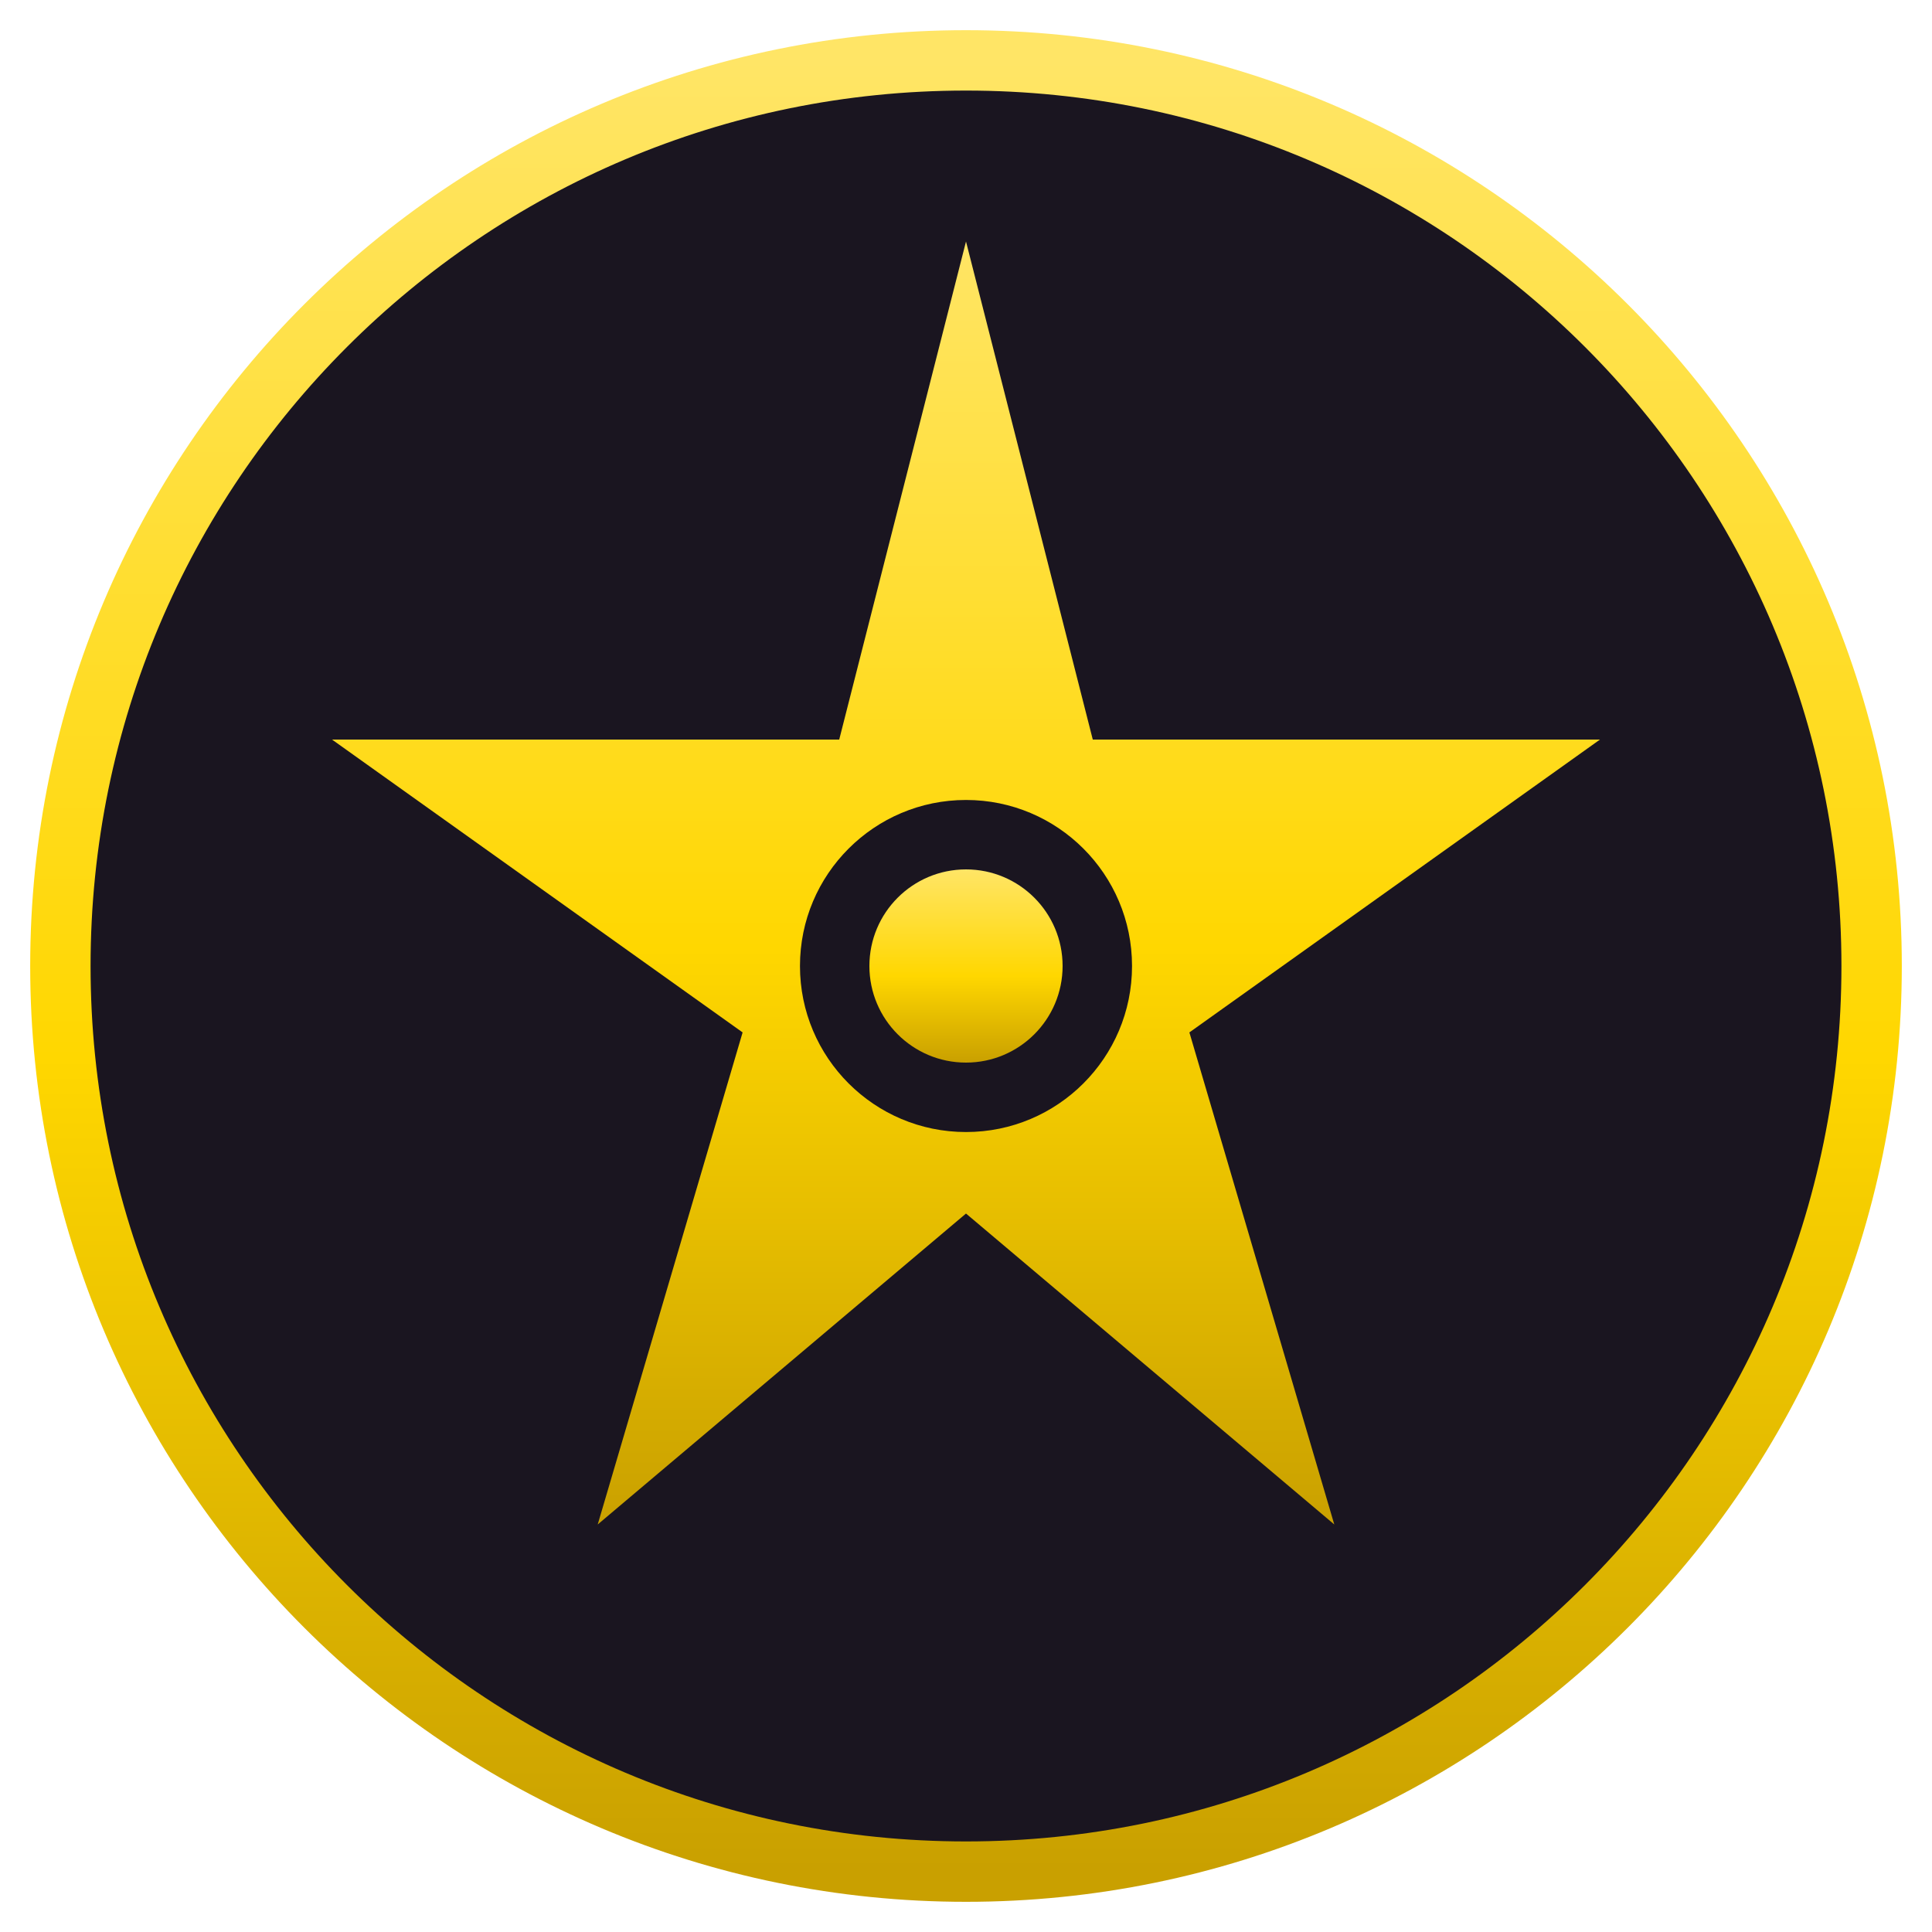
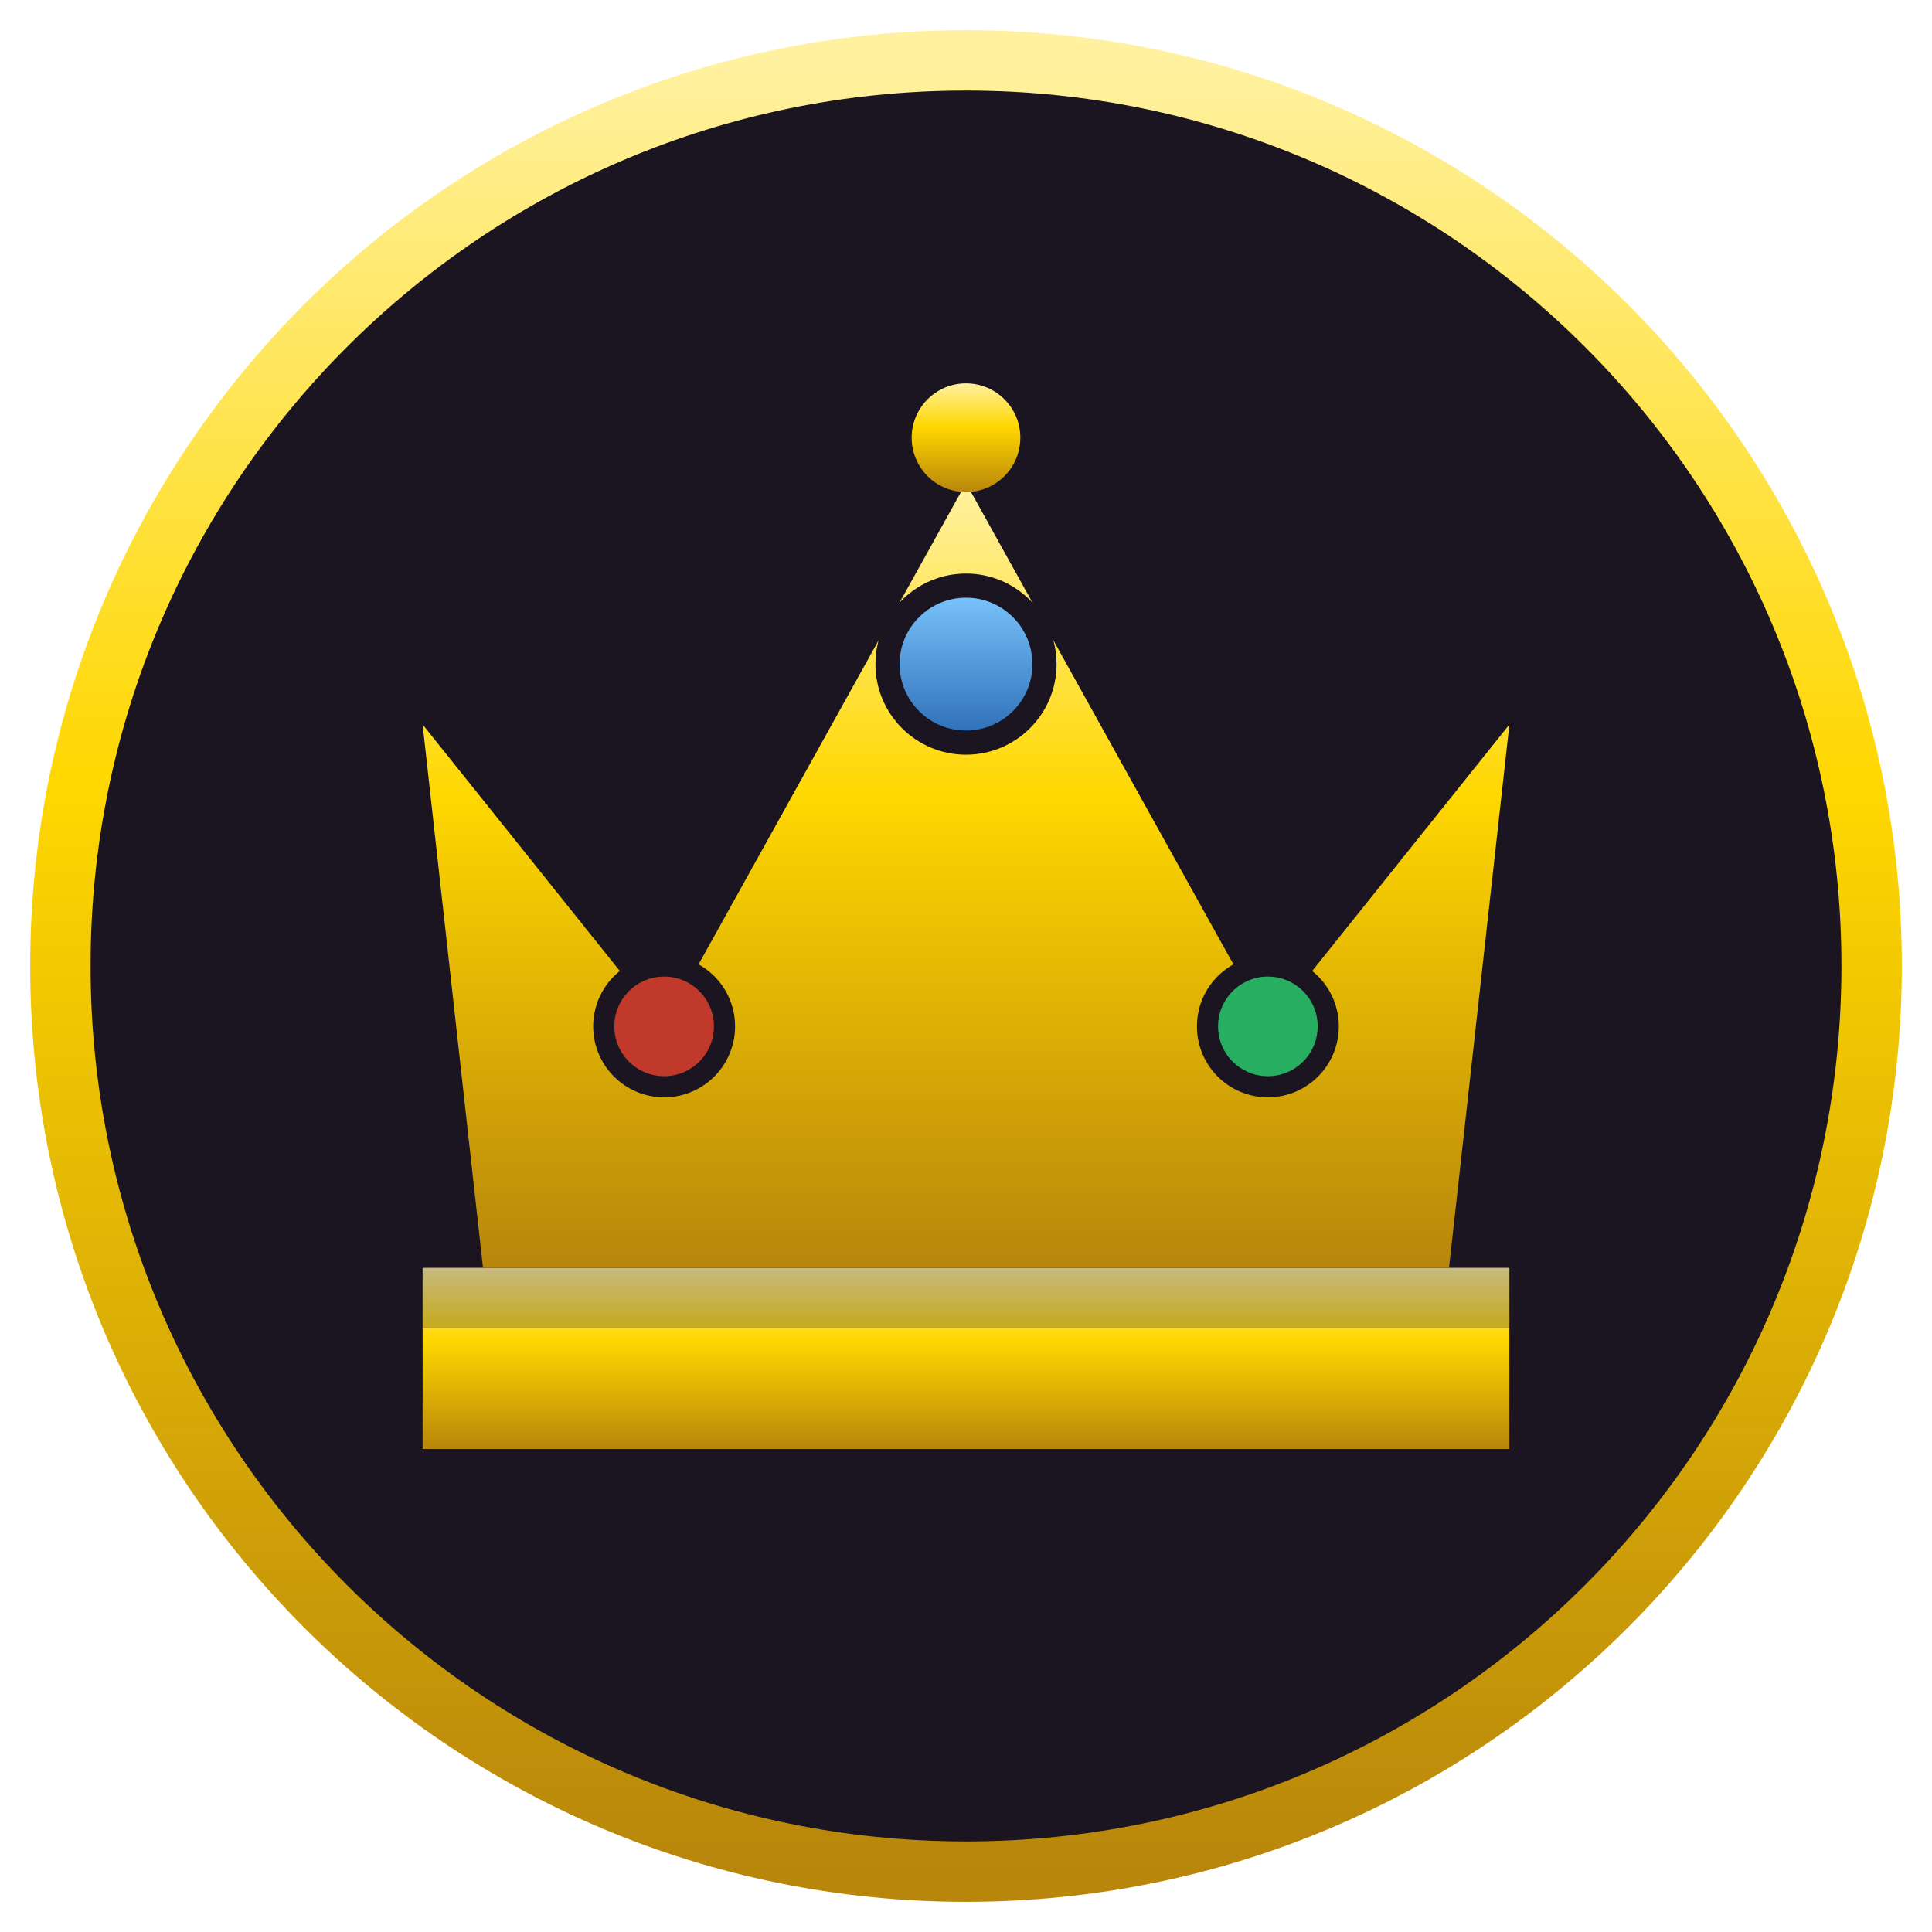
- <svg xmlns="http://www.w3.org/2000/svg" viewBox="0 0 64 64" role="img" aria-label="Capital">
+ <svg xmlns="http://www.w3.org/2000/svg" viewBox="0 0 64 64" role="img" aria-label="Capital crown">
  <defs>
-     <linearGradient id="capGold" x1="0" y1="0" x2="0" y2="1">
-       <stop offset="0%" stop-color="#ffe566" />
-       <stop offset="55%" stop-color="#ffd700" />
-       <stop offset="100%" stop-color="#c9a000" />
+     <linearGradient id="crownGold" x1="0" y1="0" x2="0" y2="1">
+       <stop offset="0%" stop-color="#fff1a0" />
+       <stop offset="40%" stop-color="#ffd700" />
+       <stop offset="100%" stop-color="#b8860b" />
+     </linearGradient>
+     <linearGradient id="crownGem" x1="0" y1="0" x2="0" y2="1">
+       <stop offset="0%" stop-color="#7ec8ff" />
+       <stop offset="100%" stop-color="#2a6bb5" />
    </linearGradient>
  </defs>
-   <circle cx="32" cy="32" r="30" fill="#1a1520" stroke="url(#capGold)" stroke-width="2" />
-   <path fill="url(#capGold)" d="M32 8 L36.2 24.5 L53 24.5 L39.4 34.2 L44.2 50.5 L32 40.2 L19.8 50.5 L24.6 34.2 L11 24.5 L27.8 24.5 Z" />
-   <circle cx="32" cy="32" r="5.5" fill="#1a1520" />
-   <circle cx="32" cy="32" r="3.2" fill="url(#capGold)" />
+   <circle cx="32" cy="32" r="30" fill="#1a1520" stroke="url(#crownGold)" stroke-width="2" />
+   <path fill="url(#crownGold)" d="M14 42 h36 v6 H14z" />
+   <path fill="#1a1520" opacity=".25" d="M14 42 h36 v2 H14z" />
+   <path fill="url(#crownGold)" d="     M16 42     L14 24 L22 34     L32 16 L42 34     L50 24 L48 42     Z" />
+   <circle cx="32" cy="22" r="2.6" fill="url(#crownGem)" stroke="#1a1520" stroke-width="0.8" />
+   <circle cx="22" cy="34" r="2" fill="#c0392b" stroke="#1a1520" stroke-width="0.7" />
+   <circle cx="42" cy="34" r="2" fill="#27ae60" stroke="#1a1520" stroke-width="0.7" />
+   <circle cx="32" cy="14.5" r="1.8" fill="url(#crownGold)" />
</svg>
